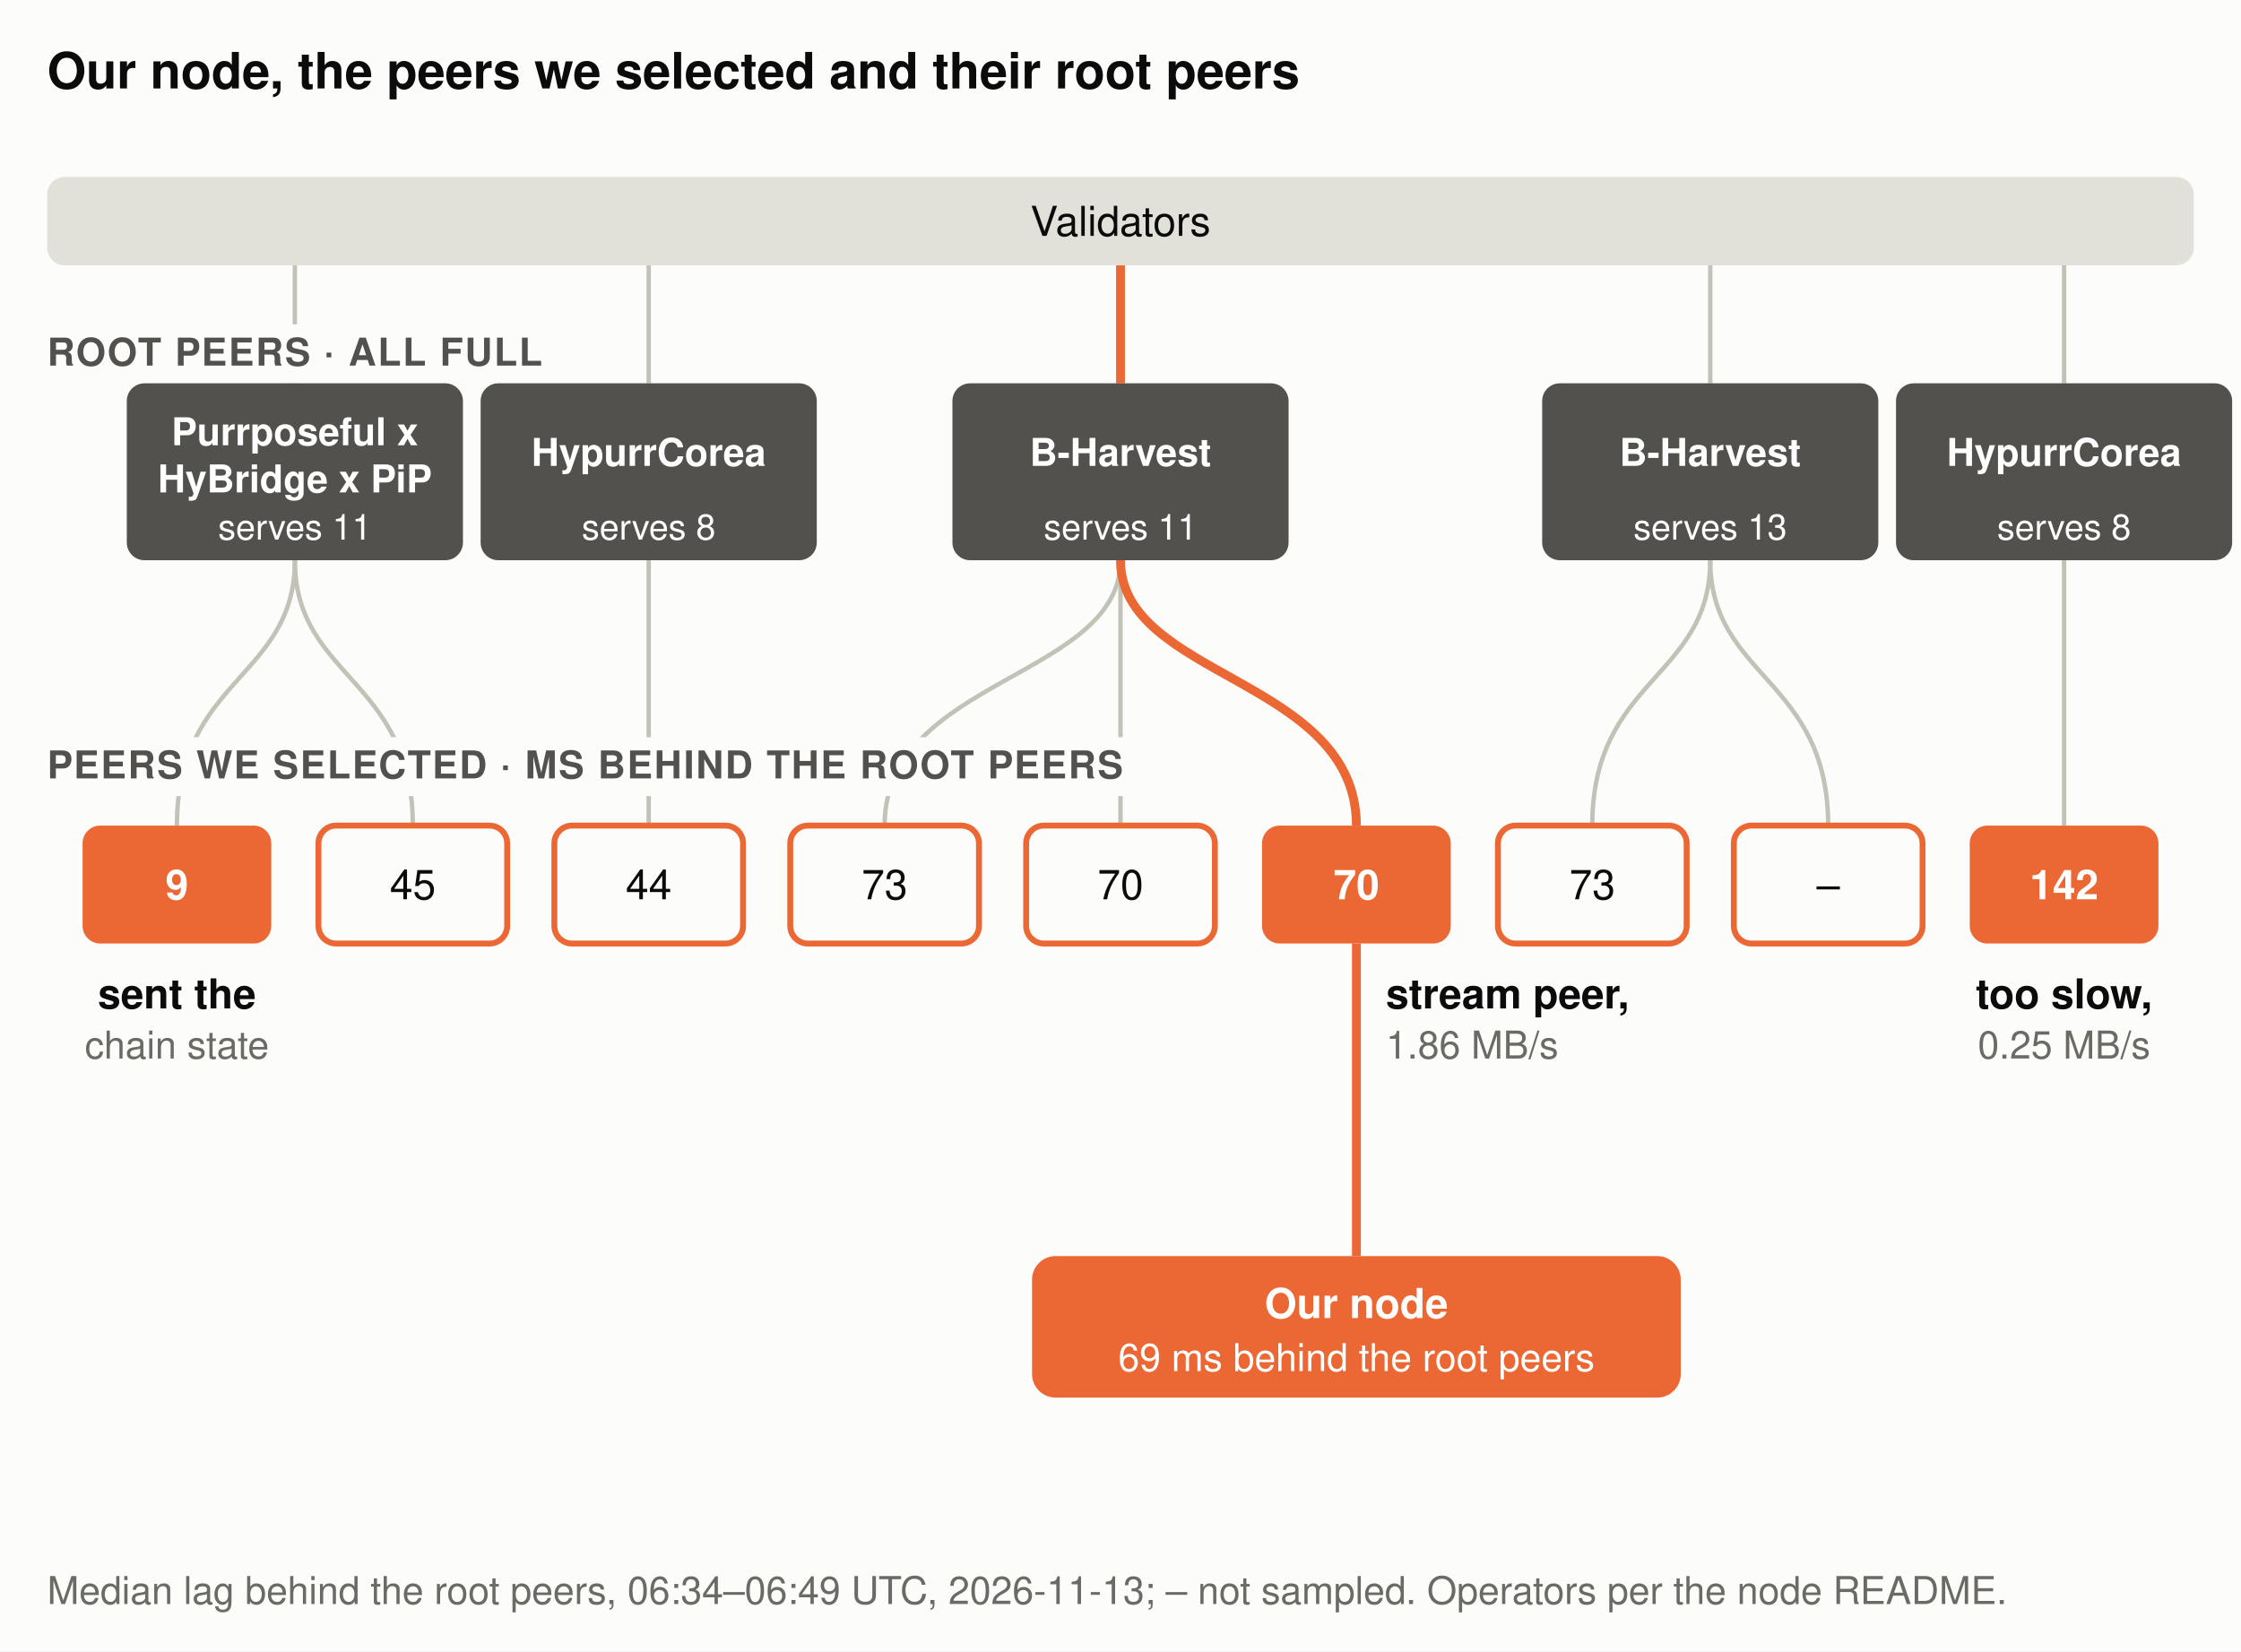
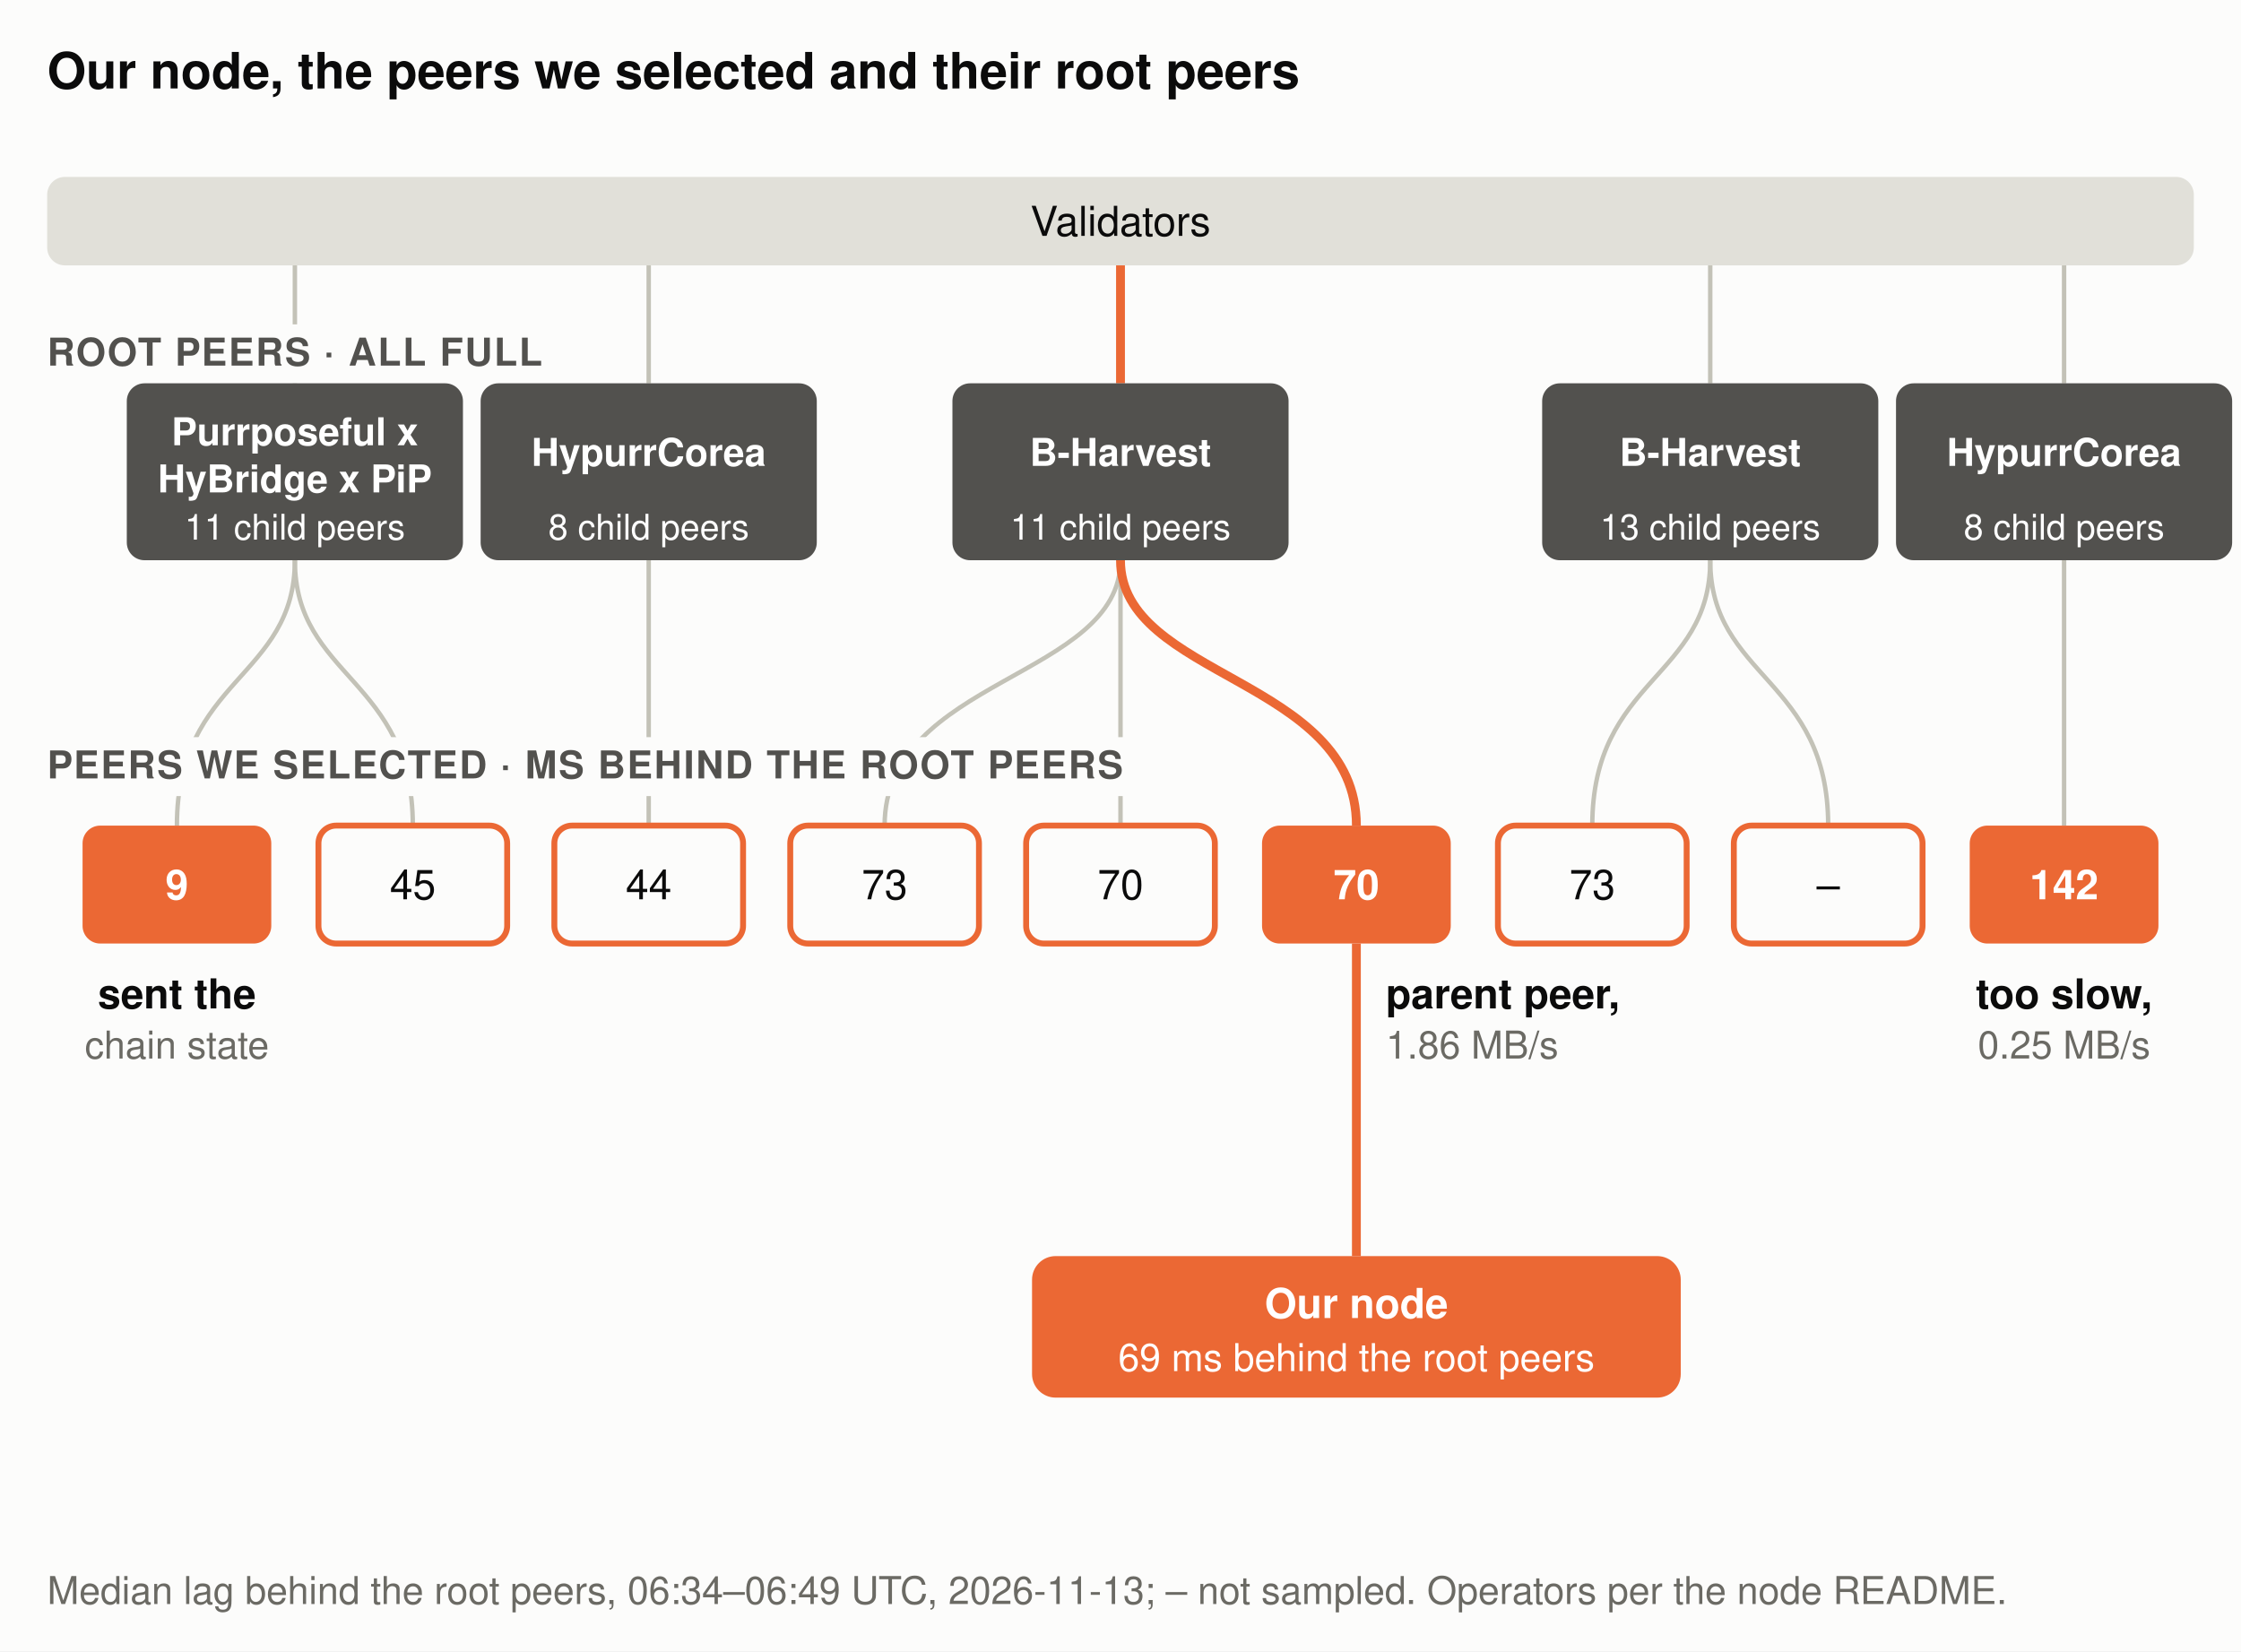
<svg xmlns="http://www.w3.org/2000/svg" viewBox="0 0 760 560" width="760" height="560" role="img" aria-labelledby="t d">
  <style>
text{font-family:Helvetica,Arial,sans-serif;fill:#52514e;font-size:14px}
.t{fill:#0b0b0b;font-size:17px;font-weight:700}.l{fill:#0b0b0b}.b{font-weight:700}.w{fill:#ffffff;font-weight:700}
.grid{stroke:#e1e0d9;stroke-width:1}.axis{stroke:#c3c2b7;stroke-width:1}
@media (prefers-color-scheme: dark){
text{fill:#c3c2b7}.t,.l{fill:#f0efec}.w{fill:#ffffff}.grid{stroke:#2c2c2a}.axis{stroke:#383835}
[fill="#fcfcfb"]{fill:#1a1a19}[stroke="#fcfcfb"]{stroke:#1a1a19}
[fill="#2a78d6"]{fill:#3987e5}[stroke="#2a78d6"]{stroke:#3987e5}[fill="#9ec5f4"]{fill:#184f95}
[fill="#eb6834"]{fill:#d95926}[stroke="#eb6834"]{stroke:#d95926}[fill="#f6b89c"]{fill:#8a3a17}
[stroke="#0b0b0b"]{stroke:#f0efec}}
</style>
  <style>
.val{fill:#e1e0d9}.root{fill:#52514e}.sel{fill:#fcfcfb;stroke:#eb6834;stroke-width:2}.use{fill:#eb6834}
.ours{fill:#eb6834}.edge{stroke:#c3c2b7;stroke-width:1.5;fill:none}.path{stroke:#eb6834;stroke-width:3;fill:none}
.h{fill:#52514e;font-size:13px;font-weight:700;letter-spacing:0.04em}
.bg{fill:#fcfcfb}.m{fill:#6b6a64;font-size:13px}
@media (prefers-color-scheme: dark){.val{fill:#2c2c2a}.root{fill:#5c5b57}.sel{fill:#1a1a19;stroke:#d95926}
.use,.ours{fill:#d95926}.edge{stroke:#4a4a46}.path{stroke:#d95926}.h{fill:#c3c2b7}.bg{fill:#1a1a19}.m{fill:#9a9993}}
</style>
  <rect width="760" height="560" fill="#fcfcfb" />
  <text class="t" x="16" y="30">Our node, the peers we selected and their root peers</text>
  <rect class="val" x="16" y="60" width="728" height="30" rx="6" />
  <text class="l" x="380.0" y="80" text-anchor="middle">Validators</text>
  <line class="edge" x1="100.0" y1="90" x2="100.0" y2="130" />
  <line class="edge" x1="220.0" y1="90" x2="220.0" y2="130" />
  <line class="path" x1="380.0" y1="90" x2="380.0" y2="130" />
  <line class="edge" x1="580.0" y1="90" x2="580.0" y2="130" />
  <line class="edge" x1="700.0" y1="90" x2="700.0" y2="130" />
  <path class="edge" d="M100.0,190 C100.0,230 60.0,230 60.0,280" />
  <path class="edge" d="M100.0,190 C100.0,230 140.0,230 140.0,280" />
  <path class="edge" d="M220.0,190 C220.0,230 220.0,230 220.0,280" />
  <path class="edge" d="M380.0,190 C380.0,230 300.0,230 300.0,280" />
  <path class="edge" d="M380.0,190 C380.0,230 380.0,230 380.0,280" />
  <path class="path" d="M380.0,190 C380.0,230 460.0,230 460.0,280" />
  <path class="edge" d="M580.0,190 C580.0,230 540.0,230 540.0,280" />
  <path class="edge" d="M580.0,190 C580.0,230 620.0,230 620.0,280" />
  <path class="edge" d="M700.0,190 C700.0,230 700.0,230 700.0,280" />
  <rect class="bg" x="10" y="110" width="193" height="20" rx="3" />
  <text class="h" x="16" y="124">ROOT PEERS · ALL FULL</text>
  <rect class="bg" x="10" y="250" width="390" height="20" rx="3" />
  <text class="h" x="16" y="264">PEERS WE SELECTED · MS BEHIND THE ROOT PEERS</text>
  <rect class="root" x="43.0" y="130" width="114" height="60" rx="6" />
  <text class="w" x="100.0" y="151.0" text-anchor="middle" style="font-size:13px">Purrposeful x</text>
  <text class="w" x="100.0" y="167.0" text-anchor="middle" style="font-size:13px">HyBridge x PiP</text>
-   <text class="w" x="100.0" y="183.0" text-anchor="middle" style="font-weight:400;font-size:12px">serves 11</text>
+   <text class="w" x="100.0" y="183.0" text-anchor="middle" style="font-weight:400;font-size:12px">11 child peers</text>
  <rect class="root" x="163.0" y="130" width="114" height="60" rx="6" />
  <text class="w" x="220.0" y="158.0" text-anchor="middle" style="font-size:13px">HypurrCorea</text>
-   <text class="w" x="220.0" y="183.0" text-anchor="middle" style="font-weight:400;font-size:12px">serves 8</text>
+   <text class="w" x="220.0" y="183.0" text-anchor="middle" style="font-weight:400;font-size:12px">8 child peers</text>
  <rect class="root" x="323.0" y="130" width="114" height="60" rx="6" />
  <text class="w" x="380.0" y="158.0" text-anchor="middle" style="font-size:13px">B-Harvest</text>
-   <text class="w" x="380.0" y="183.0" text-anchor="middle" style="font-weight:400;font-size:12px">serves 11</text>
+   <text class="w" x="380.0" y="183.0" text-anchor="middle" style="font-weight:400;font-size:12px">11 child peers</text>
  <rect class="root" x="523.0" y="130" width="114" height="60" rx="6" />
  <text class="w" x="580.0" y="158.0" text-anchor="middle" style="font-size:13px">B-Harvest</text>
-   <text class="w" x="580.0" y="183.0" text-anchor="middle" style="font-weight:400;font-size:12px">serves 13</text>
+   <text class="w" x="580.0" y="183.0" text-anchor="middle" style="font-weight:400;font-size:12px">13 child peers</text>
  <rect class="root" x="643.0" y="130" width="114" height="60" rx="6" />
  <text class="w" x="700.0" y="158.0" text-anchor="middle" style="font-size:13px">HypurrCorea</text>
-   <text class="w" x="700.0" y="183.0" text-anchor="middle" style="font-weight:400;font-size:12px">serves 8</text>
+   <text class="w" x="700.0" y="183.0" text-anchor="middle" style="font-weight:400;font-size:12px">8 child peers</text>
  <rect class="use" x="28" y="280" width="64" height="40" rx="6" />
  <text class="w" x="60" y="305" text-anchor="middle">9</text>
  <text class="l b" x="60" y="342" text-anchor="middle">sent the</text>
  <text class="m" x="60" y="359" text-anchor="middle">chain state</text>
  <rect class="sel" x="108" y="280" width="64" height="40" rx="6" />
  <text class="l" x="140" y="305" text-anchor="middle">45</text>
  <rect class="sel" x="188" y="280" width="64" height="40" rx="6" />
  <text class="l" x="220" y="305" text-anchor="middle">44</text>
  <rect class="sel" x="268" y="280" width="64" height="40" rx="6" />
  <text class="l" x="300" y="305" text-anchor="middle">73</text>
  <rect class="sel" x="348" y="280" width="64" height="40" rx="6" />
  <text class="l" x="380" y="305" text-anchor="middle">70</text>
  <rect class="use" x="428" y="280" width="64" height="40" rx="6" />
  <text class="w" x="460" y="305" text-anchor="middle">70</text>
-   <text class="l b" x="470" y="342" text-anchor="start">stream peer,</text>
+   <text class="l b" x="470" y="342" text-anchor="start">parent peer,</text>
  <text class="m" x="470" y="359" text-anchor="start">1.86 MB/s</text>
  <rect class="sel" x="508" y="280" width="64" height="40" rx="6" />
  <text class="l" x="540" y="305" text-anchor="middle">73</text>
  <rect class="sel" x="588" y="280" width="64" height="40" rx="6" />
  <text class="l" x="620" y="305" text-anchor="middle">–</text>
  <rect class="use" x="668" y="280" width="64" height="40" rx="6" />
  <text class="w" x="700" y="305" text-anchor="middle">142</text>
  <text class="l b" x="700" y="342" text-anchor="middle">too slow,</text>
  <text class="m" x="700" y="359" text-anchor="middle">0.25 MB/s</text>
  <line class="path" x1="460" y1="320" x2="460" y2="426" />
  <rect class="ours" x="350" y="426" width="220" height="48" rx="8" />
  <text class="w" x="460" y="447" text-anchor="middle">Our node</text>
  <text class="w" x="460" y="465" text-anchor="middle" style="font-weight:400;font-size:13px">69 ms behind the root peers</text>
  <text class="m" x="16" y="544">Median lag behind the root peers, 06:34–06:49 UTC, 2026-11-13; – not sampled. Operators per the node README.</text>
</svg>
